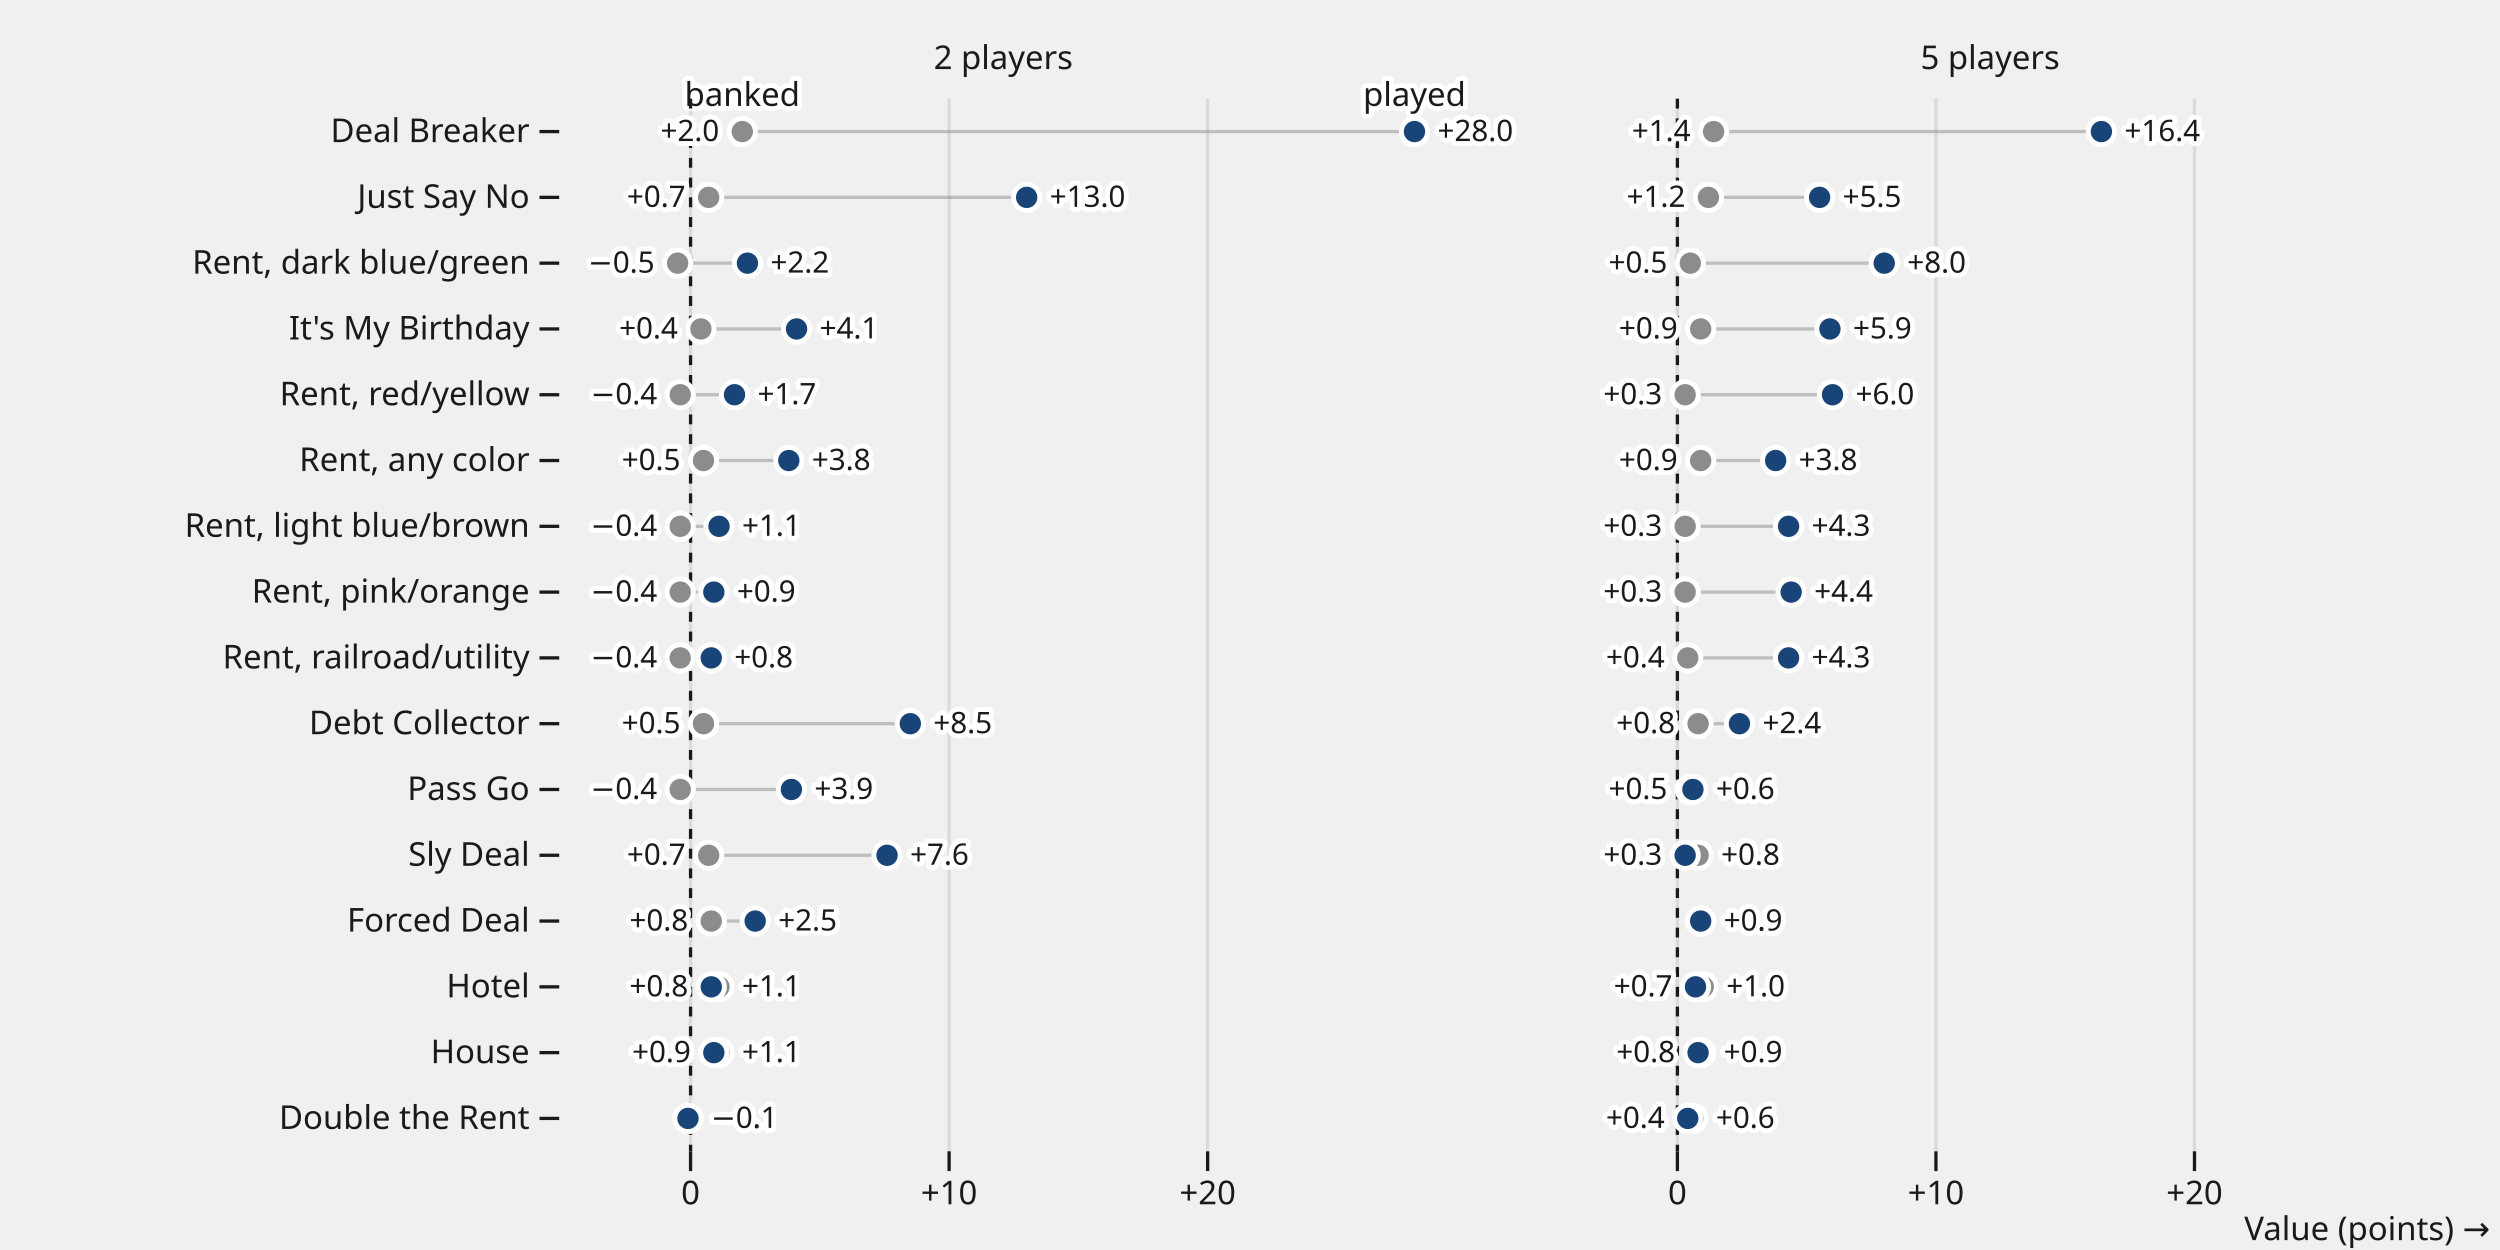
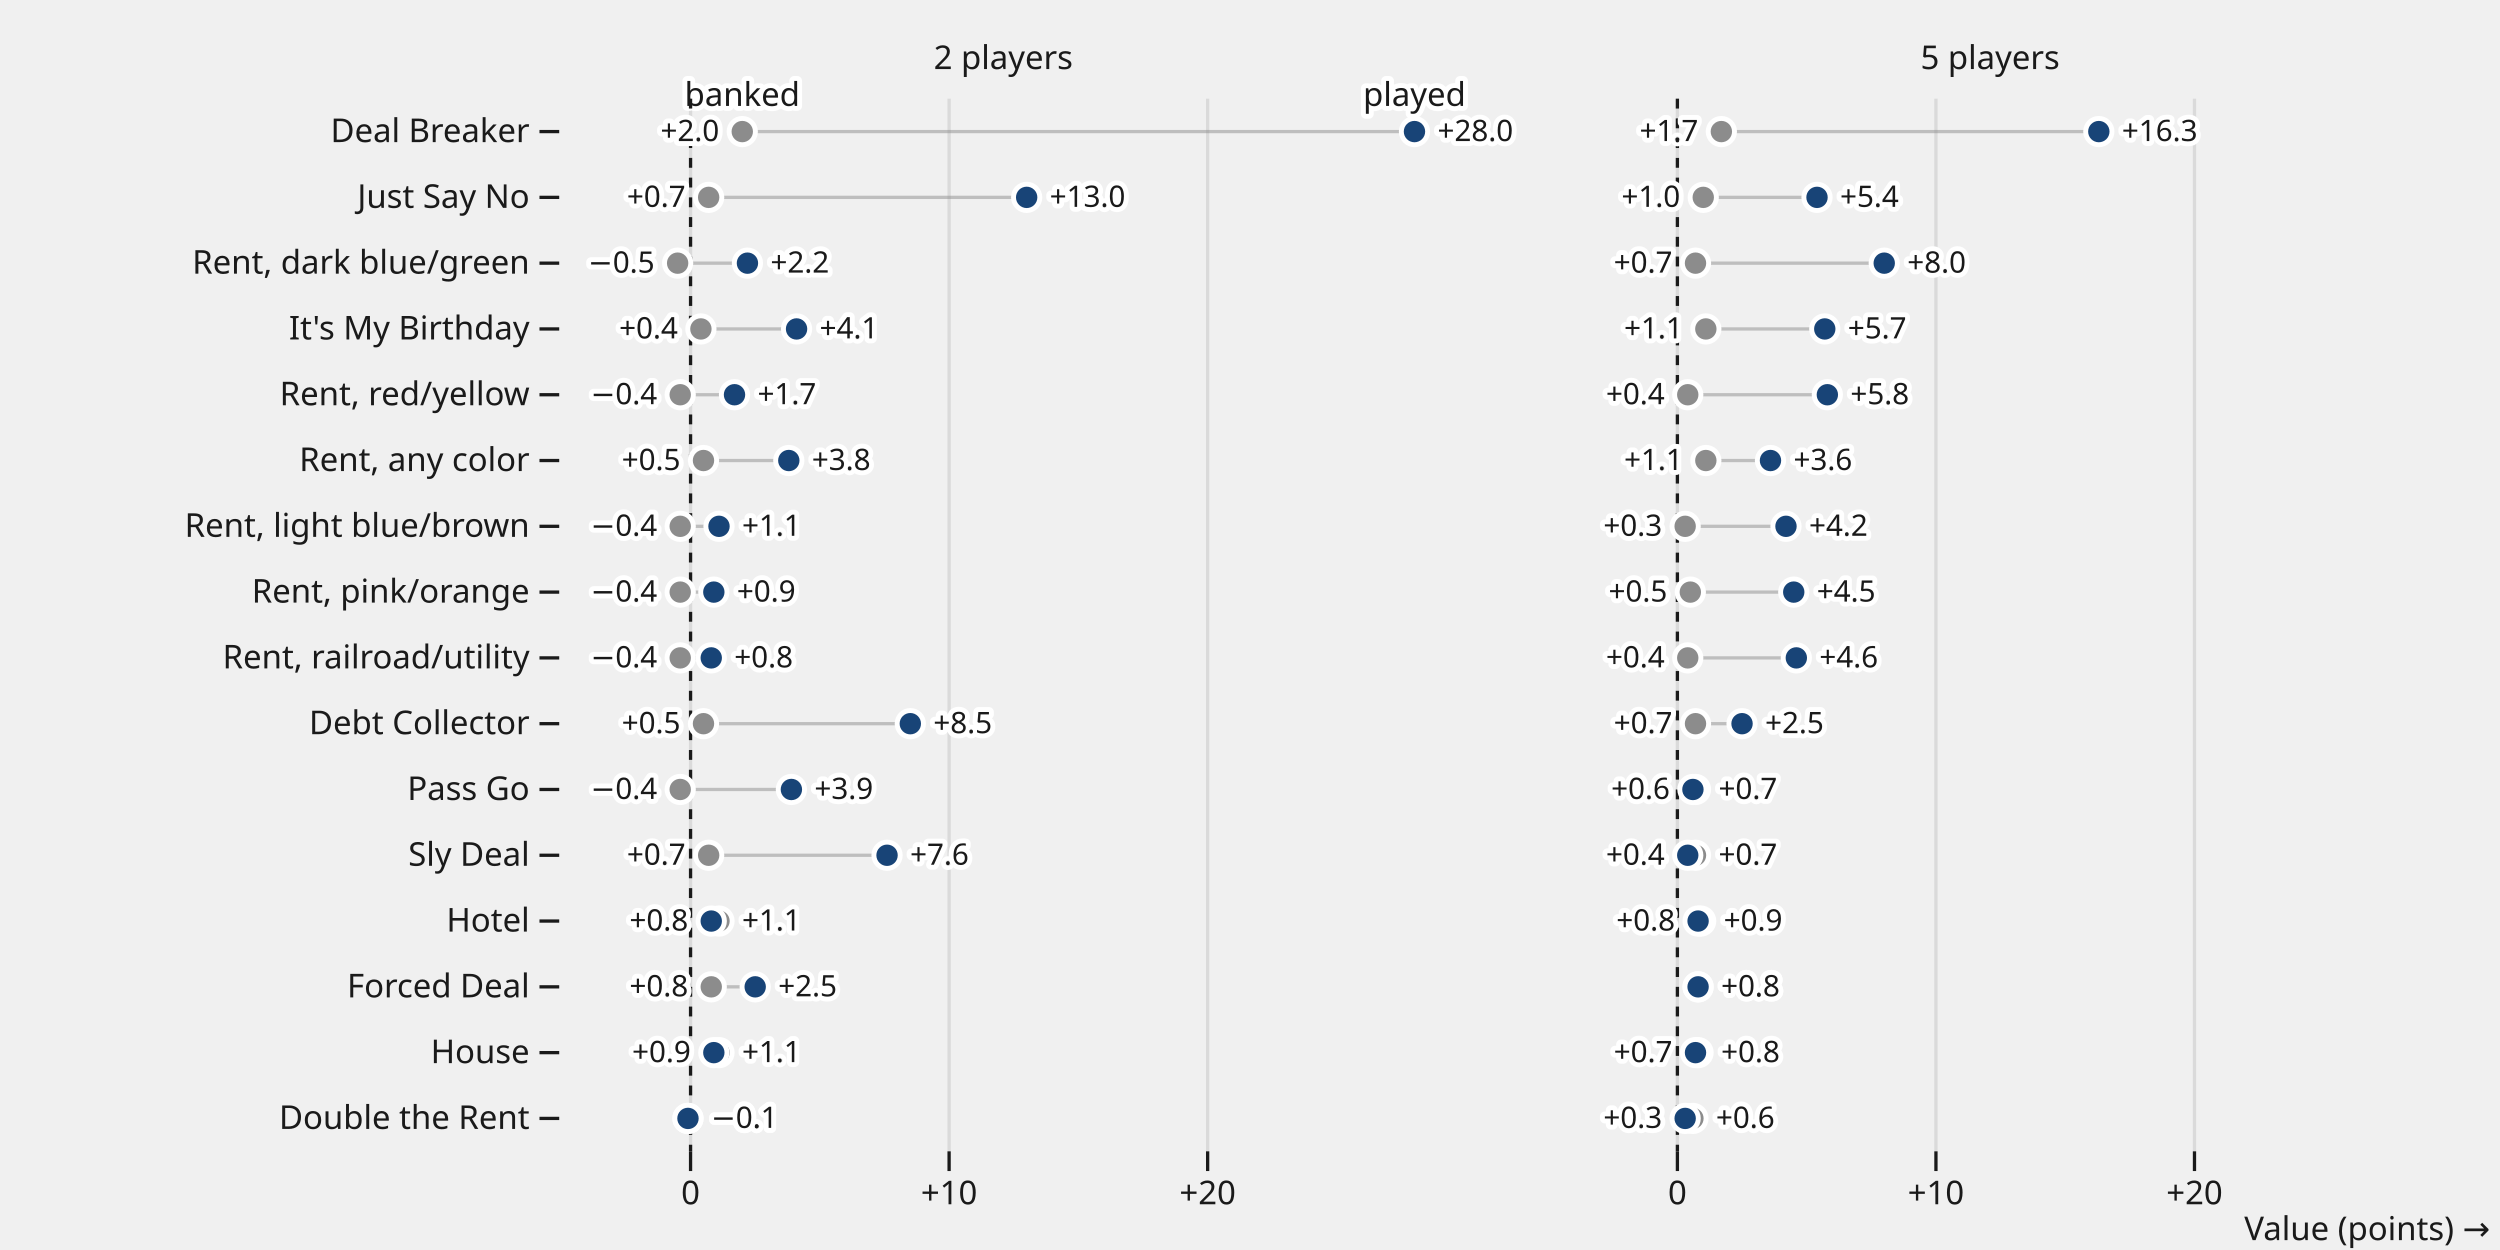
<svg xmlns="http://www.w3.org/2000/svg" class="plot-d6a7b5" fill="currentColor" font-family="system-ui, sans-serif" font-size="10" text-anchor="middle" width="760" height="380" viewBox="0 0 760 380" style="background: rgb(255, 255, 255); color: rgb(26, 26, 26);">
  <style>@media (prefers-color-scheme: dark) { :root { filter: invert(1) hue-rotate(180deg); background: none !important } }</style>
  <style>:where(.plot-d6a7b5) {
  --plot-background: white;
  display: block;
  height: auto;
  height: intrinsic;
  max-width: 100%;
}
:where(.plot-d6a7b5 text),
:where(.plot-d6a7b5 tspan) {
  white-space: pre;
}</style>
  <g aria-label="fx-axis tick label" transform="translate(0,-9)">
    <g transform="translate(0,0)">
      <text transform="translate(305,30)">2 players</text>
    </g>
    <g transform="translate(300,0)">
      <text transform="translate(305,30)">5 players</text>
    </g>
  </g>
  <g aria-label="y-axis tick" aria-hidden="true">
    <g fill="none" stroke="currentColor" transform="translate(0,0)">
      <path transform="translate(170,40)" d="M0,0L-6,0" />
      <path transform="translate(170,60)" d="M0,0L-6,0" />
      <path transform="translate(170,80)" d="M0,0L-6,0" />
      <path transform="translate(170,100)" d="M0,0L-6,0" />
      <path transform="translate(170,120)" d="M0,0L-6,0" />
      <path transform="translate(170,140)" d="M0,0L-6,0" />
      <path transform="translate(170,160)" d="M0,0L-6,0" />
      <path transform="translate(170,180)" d="M0,0L-6,0" />
      <path transform="translate(170,200)" d="M0,0L-6,0" />
      <path transform="translate(170,220)" d="M0,0L-6,0" />
      <path transform="translate(170,240)" d="M0,0L-6,0" />
      <path transform="translate(170,260)" d="M0,0L-6,0" />
      <path transform="translate(170,280)" d="M0,0L-6,0" />
      <path transform="translate(170,300)" d="M0,0L-6,0" />
      <path transform="translate(170,320)" d="M0,0L-6,0" />
      <path transform="translate(170,340)" d="M0,0L-6,0" />
    </g>
  </g>
  <g aria-label="y-axis tick label" transform="translate(-9,0)">
    <g text-anchor="end" transform="translate(0,0)">
      <text y="0.32em" transform="translate(170,40)">Deal Breaker</text>
      <text y="0.32em" transform="translate(170,60)">Just Say No</text>
      <text y="0.32em" transform="translate(170,80)">Rent, dark blue/green</text>
      <text y="0.32em" transform="translate(170,100)">It's My Birthday</text>
      <text y="0.32em" transform="translate(170,120)">Rent, red/yellow</text>
      <text y="0.32em" transform="translate(170,140)">Rent, any color</text>
      <text y="0.32em" transform="translate(170,160)">Rent, light blue/brown</text>
      <text y="0.32em" transform="translate(170,180)">Rent, pink/orange</text>
      <text y="0.32em" transform="translate(170,200)">Rent, railroad/utility</text>
      <text y="0.32em" transform="translate(170,220)">Debt Collector</text>
      <text y="0.32em" transform="translate(170,240)">Pass Go</text>
      <text y="0.32em" transform="translate(170,260)">Sly Deal</text>
-       <text y="0.32em" transform="translate(170,280)">Forced Deal</text>
-       <text y="0.32em" transform="translate(170,300)">Hotel</text>
+       <text y="0.32em" transform="translate(170,280)">Hotel</text>
+       <text y="0.32em" transform="translate(170,300)">Forced Deal</text>
      <text y="0.32em" transform="translate(170,320)">House</text>
      <text y="0.32em" transform="translate(170,340)">Double the Rent</text>
    </g>
  </g>
  <g aria-label="x-grid" aria-hidden="true">
    <g stroke="currentColor" stroke-opacity="0.1" transform="translate(0,0)">
      <line x1="209.93" x2="209.93" y1="30" y2="350" />
      <line x1="288.526" x2="288.526" y1="30" y2="350" />
      <line x1="367.123" x2="367.123" y1="30" y2="350" />
    </g>
    <g stroke="currentColor" stroke-opacity="0.1" transform="translate(300,0)">
      <line x1="209.93" x2="209.93" y1="30" y2="350" />
      <line x1="288.526" x2="288.526" y1="30" y2="350" />
      <line x1="367.123" x2="367.123" y1="30" y2="350" />
    </g>
  </g>
  <g aria-label="x-axis tick" aria-hidden="true">
    <g fill="none" stroke="currentColor" transform="translate(0,0)">
      <path transform="translate(209.9298,350)" d="M0,0L0,6" />
      <path transform="translate(288.5263,350)" d="M0,0L0,6" />
      <path transform="translate(367.1228,350)" d="M0,0L0,6" />
    </g>
    <g fill="none" stroke="currentColor" transform="translate(300,0)">
      <path transform="translate(209.9298,350)" d="M0,0L0,6" />
      <path transform="translate(288.5263,350)" d="M0,0L0,6" />
      <path transform="translate(367.1228,350)" d="M0,0L0,6" />
    </g>
  </g>
  <g aria-label="x-axis tick label" transform="translate(0,9)">
    <g font-variant="tabular-nums" transform="translate(0,0)">
      <text y="0.71em" transform="translate(209.9298,350)">0</text>
      <text y="0.71em" transform="translate(288.5263,350)">+10</text>
      <text y="0.71em" transform="translate(367.1228,350)">+20</text>
    </g>
    <g font-variant="tabular-nums" transform="translate(300,0)">
      <text y="0.71em" transform="translate(209.9298,350)">0</text>
      <text y="0.71em" transform="translate(288.5263,350)">+10</text>
      <text y="0.71em" transform="translate(367.1228,350)">+20</text>
    </g>
  </g>
  <g aria-label="x-axis label" text-anchor="end" transform="translate(17,27)">
    <text transform="translate(740,350)">Value (points) →</text>
  </g>
  <g aria-label="text" transform="translate(0,-11)">
    <g stroke="#ffffff" stroke-width="3" stroke-linejoin="round" paint-order="stroke" font-size="10" transform="translate(0,0)">
      <text y="0.32em" transform="translate(225.6491,40)">banked</text>
      <text y="0.32em" transform="translate(430,40)">played</text>
    </g>
  </g>
  <g aria-label="rule">
    <g stroke="#1a1a1a" stroke-dasharray="3,3" transform="translate(0,0)">
      <line x1="209.93" x2="209.93" y1="30" y2="350" />
    </g>
    <g stroke="#1a1a1a" stroke-dasharray="3,3" transform="translate(300,0)">
      <line x1="209.93" x2="209.93" y1="30" y2="350" />
    </g>
  </g>
  <g aria-label="rule">
    <g stroke="#8c8c8c" stroke-opacity="0.5" transform="translate(0,0)">
      <line x1="225.649" x2="430" y1="40" y2="40" />
      <line x1="215.432" x2="312.105" y1="60" y2="60" />
      <line x1="206" x2="227.221" y1="80" y2="80" />
      <line x1="213.074" x2="242.154" y1="100" y2="100" />
      <line x1="206.786" x2="223.291" y1="120" y2="120" />
      <line x1="213.86" x2="239.796" y1="140" y2="140" />
      <line x1="206.786" x2="218.575" y1="160" y2="160" />
      <line x1="206.786" x2="217.004" y1="180" y2="180" />
      <line x1="206.786" x2="216.218" y1="200" y2="200" />
      <line x1="213.86" x2="276.737" y1="220" y2="220" />
      <line x1="206.786" x2="240.582" y1="240" y2="240" />
      <line x1="215.432" x2="269.663" y1="260" y2="260" />
-       <line x1="216.218" x2="229.579" y1="280" y2="280" />
-       <line x1="218.575" x2="216.218" y1="300" y2="300" />
+       <line x1="218.575" x2="216.218" y1="280" y2="280" />
+       <line x1="216.218" x2="229.579" y1="300" y2="300" />
      <line x1="218.575" x2="217.004" y1="320" y2="320" />
      <line x1="209.144" x2="209.144" y1="340" y2="340" />
    </g>
    <g stroke="#8c8c8c" stroke-opacity="0.5" transform="translate(300,0)">
-       <line x1="220.933" x2="338.828" y1="40" y2="40" />
-       <line x1="219.361" x2="253.158" y1="60" y2="60" />
-       <line x1="213.86" x2="272.807" y1="80" y2="80" />
-       <line x1="217.004" x2="256.302" y1="100" y2="100" />
-       <line x1="212.288" x2="257.088" y1="120" y2="120" />
-       <line x1="217.004" x2="239.796" y1="140" y2="140" />
-       <line x1="212.288" x2="243.726" y1="160" y2="160" />
-       <line x1="212.288" x2="244.512" y1="180" y2="180" />
-       <line x1="213.074" x2="243.726" y1="200" y2="200" />
-       <line x1="216.218" x2="228.793" y1="220" y2="220" />
-       <line x1="213.86" x2="214.646" y1="240" y2="240" />
-       <line x1="216.218" x2="212.288" y1="260" y2="260" />
-       <line x1="217.004" x2="217.004" y1="280" y2="280" />
-       <line x1="217.789" x2="215.432" y1="300" y2="300" />
-       <line x1="217.004" x2="216.218" y1="320" y2="320" />
-       <line x1="214.646" x2="213.074" y1="340" y2="340" />
+       <line x1="223.291" x2="338.042" y1="40" y2="40" />
+       <line x1="217.789" x2="252.372" y1="60" y2="60" />
+       <line x1="215.432" x2="272.807" y1="80" y2="80" />
+       <line x1="218.575" x2="254.73" y1="100" y2="100" />
+       <line x1="213.074" x2="255.516" y1="120" y2="120" />
+       <line x1="218.575" x2="238.225" y1="140" y2="140" />
+       <line x1="212.288" x2="242.94" y1="160" y2="160" />
+       <line x1="213.86" x2="245.298" y1="180" y2="180" />
+       <line x1="213.074" x2="246.084" y1="200" y2="200" />
+       <line x1="215.432" x2="229.579" y1="220" y2="220" />
+       <line x1="215.432" x2="214.646" y1="240" y2="240" />
+       <line x1="215.432" x2="213.074" y1="260" y2="260" />
+       <line x1="217.004" x2="216.218" y1="280" y2="280" />
+       <line x1="216.218" x2="216.218" y1="300" y2="300" />
+       <line x1="216.218" x2="215.432" y1="320" y2="320" />
+       <line x1="214.646" x2="212.288" y1="340" y2="340" />
    </g>
  </g>
  <g aria-label="dot">
    <g stroke="#ffffff" stroke-width="1.5" transform="translate(0,0)">
      <circle cx="225.649" cy="40" r="4" fill="#8c8c8c" />
      <circle cx="430" cy="40" r="4" fill="#184477" />
      <circle cx="215.432" cy="60" r="4" fill="#8c8c8c" />
      <circle cx="312.105" cy="60" r="4" fill="#184477" />
      <circle cx="206" cy="80" r="4" fill="#8c8c8c" />
      <circle cx="227.221" cy="80" r="4" fill="#184477" />
      <circle cx="213.074" cy="100" r="4" fill="#8c8c8c" />
      <circle cx="242.154" cy="100" r="4" fill="#184477" />
      <circle cx="206.786" cy="120" r="4" fill="#8c8c8c" />
      <circle cx="223.291" cy="120" r="4" fill="#184477" />
      <circle cx="213.86" cy="140" r="4" fill="#8c8c8c" />
      <circle cx="239.796" cy="140" r="4" fill="#184477" />
      <circle cx="206.786" cy="160" r="4" fill="#8c8c8c" />
      <circle cx="218.575" cy="160" r="4" fill="#184477" />
      <circle cx="206.786" cy="180" r="4" fill="#8c8c8c" />
      <circle cx="217.004" cy="180" r="4" fill="#184477" />
      <circle cx="206.786" cy="200" r="4" fill="#8c8c8c" />
      <circle cx="216.218" cy="200" r="4" fill="#184477" />
      <circle cx="213.86" cy="220" r="4" fill="#8c8c8c" />
      <circle cx="276.737" cy="220" r="4" fill="#184477" />
      <circle cx="206.786" cy="240" r="4" fill="#8c8c8c" />
      <circle cx="240.582" cy="240" r="4" fill="#184477" />
      <circle cx="215.432" cy="260" r="4" fill="#8c8c8c" />
      <circle cx="269.663" cy="260" r="4" fill="#184477" />
-       <circle cx="216.218" cy="280" r="4" fill="#8c8c8c" />
-       <circle cx="229.579" cy="280" r="4" fill="#184477" />
-       <circle cx="218.575" cy="300" r="4" fill="#8c8c8c" />
-       <circle cx="216.218" cy="300" r="4" fill="#184477" />
+       <circle cx="218.575" cy="280" r="4" fill="#8c8c8c" />
+       <circle cx="216.218" cy="280" r="4" fill="#184477" />
+       <circle cx="216.218" cy="300" r="4" fill="#8c8c8c" />
+       <circle cx="229.579" cy="300" r="4" fill="#184477" />
      <circle cx="218.575" cy="320" r="4" fill="#8c8c8c" />
      <circle cx="217.004" cy="320" r="4" fill="#184477" />
      <circle cx="209.144" cy="340" r="4" fill="#8c8c8c" />
      <circle cx="209.144" cy="340" r="4" fill="#184477" />
    </g>
    <g stroke="#ffffff" stroke-width="1.5" transform="translate(300,0)">
-       <circle cx="220.933" cy="40" r="4" fill="#8c8c8c" />
-       <circle cx="338.828" cy="40" r="4" fill="#184477" />
-       <circle cx="219.361" cy="60" r="4" fill="#8c8c8c" />
-       <circle cx="253.158" cy="60" r="4" fill="#184477" />
-       <circle cx="213.86" cy="80" r="4" fill="#8c8c8c" />
+       <circle cx="223.291" cy="40" r="4" fill="#8c8c8c" />
+       <circle cx="338.042" cy="40" r="4" fill="#184477" />
+       <circle cx="217.789" cy="60" r="4" fill="#8c8c8c" />
+       <circle cx="252.372" cy="60" r="4" fill="#184477" />
+       <circle cx="215.432" cy="80" r="4" fill="#8c8c8c" />
      <circle cx="272.807" cy="80" r="4" fill="#184477" />
-       <circle cx="217.004" cy="100" r="4" fill="#8c8c8c" />
-       <circle cx="256.302" cy="100" r="4" fill="#184477" />
-       <circle cx="212.288" cy="120" r="4" fill="#8c8c8c" />
-       <circle cx="257.088" cy="120" r="4" fill="#184477" />
-       <circle cx="217.004" cy="140" r="4" fill="#8c8c8c" />
-       <circle cx="239.796" cy="140" r="4" fill="#184477" />
+       <circle cx="218.575" cy="100" r="4" fill="#8c8c8c" />
+       <circle cx="254.73" cy="100" r="4" fill="#184477" />
+       <circle cx="213.074" cy="120" r="4" fill="#8c8c8c" />
+       <circle cx="255.516" cy="120" r="4" fill="#184477" />
+       <circle cx="218.575" cy="140" r="4" fill="#8c8c8c" />
+       <circle cx="238.225" cy="140" r="4" fill="#184477" />
      <circle cx="212.288" cy="160" r="4" fill="#8c8c8c" />
-       <circle cx="243.726" cy="160" r="4" fill="#184477" />
-       <circle cx="212.288" cy="180" r="4" fill="#8c8c8c" />
-       <circle cx="244.512" cy="180" r="4" fill="#184477" />
+       <circle cx="242.94" cy="160" r="4" fill="#184477" />
+       <circle cx="213.86" cy="180" r="4" fill="#8c8c8c" />
+       <circle cx="245.298" cy="180" r="4" fill="#184477" />
      <circle cx="213.074" cy="200" r="4" fill="#8c8c8c" />
-       <circle cx="243.726" cy="200" r="4" fill="#184477" />
-       <circle cx="216.218" cy="220" r="4" fill="#8c8c8c" />
-       <circle cx="228.793" cy="220" r="4" fill="#184477" />
-       <circle cx="213.86" cy="240" r="4" fill="#8c8c8c" />
+       <circle cx="246.084" cy="200" r="4" fill="#184477" />
+       <circle cx="215.432" cy="220" r="4" fill="#8c8c8c" />
+       <circle cx="229.579" cy="220" r="4" fill="#184477" />
+       <circle cx="215.432" cy="240" r="4" fill="#8c8c8c" />
      <circle cx="214.646" cy="240" r="4" fill="#184477" />
-       <circle cx="216.218" cy="260" r="4" fill="#8c8c8c" />
-       <circle cx="212.288" cy="260" r="4" fill="#184477" />
+       <circle cx="215.432" cy="260" r="4" fill="#8c8c8c" />
+       <circle cx="213.074" cy="260" r="4" fill="#184477" />
      <circle cx="217.004" cy="280" r="4" fill="#8c8c8c" />
-       <circle cx="217.004" cy="280" r="4" fill="#184477" />
-       <circle cx="217.789" cy="300" r="4" fill="#8c8c8c" />
-       <circle cx="215.432" cy="300" r="4" fill="#184477" />
-       <circle cx="217.004" cy="320" r="4" fill="#8c8c8c" />
-       <circle cx="216.218" cy="320" r="4" fill="#184477" />
+       <circle cx="216.218" cy="280" r="4" fill="#184477" />
+       <circle cx="216.218" cy="300" r="4" fill="#8c8c8c" />
+       <circle cx="216.218" cy="300" r="4" fill="#184477" />
+       <circle cx="216.218" cy="320" r="4" fill="#8c8c8c" />
+       <circle cx="215.432" cy="320" r="4" fill="#184477" />
      <circle cx="214.646" cy="340" r="4" fill="#8c8c8c" />
-       <circle cx="213.074" cy="340" r="4" fill="#184477" />
+       <circle cx="212.288" cy="340" r="4" fill="#184477" />
    </g>
  </g>
  <g aria-label="text" transform="translate(7,0)">
    <g stroke="#ffffff" stroke-width="3" stroke-linejoin="round" paint-order="stroke" text-anchor="start" font-size="9" transform="translate(0,0)">
      <text y="0.32em" transform="translate(430,40)">+28.0</text>
      <text y="0.32em" transform="translate(312.1053,60)">+13.0</text>
      <text y="0.32em" transform="translate(227.2211,80)">+2.2</text>
      <text y="0.32em" transform="translate(242.1544,100)">+4.1</text>
      <text y="0.32em" transform="translate(223.2912,120)">+1.7</text>
      <text y="0.32em" transform="translate(239.7965,140)">+3.8</text>
      <text y="0.32em" transform="translate(218.5754,160)">+1.1</text>
      <text y="0.32em" transform="translate(217.0035,180)">+0.9</text>
      <text y="0.32em" transform="translate(216.2175,200)">+0.8</text>
      <text y="0.32em" transform="translate(276.7368,220)">+8.5</text>
      <text y="0.32em" transform="translate(240.5825,240)">+3.9</text>
      <text y="0.32em" transform="translate(269.6632,260)">+7.6</text>
-       <text y="0.32em" transform="translate(229.5789,280)">+2.5</text>
-       <text y="0.32em" transform="translate(218.5754,300)">+1.1</text>
+       <text y="0.32em" transform="translate(218.5754,280)">+1.1</text>
+       <text y="0.32em" transform="translate(229.5789,300)">+2.5</text>
      <text y="0.32em" transform="translate(218.5754,320)">+1.1</text>
      <text y="0.32em" transform="translate(209.1439,340)">−0.1</text>
      <text y="0.32em" transform="translate(209.1439,340)">−0.1</text>
    </g>
    <g stroke="#ffffff" stroke-width="3" stroke-linejoin="round" paint-order="stroke" text-anchor="start" font-size="9" transform="translate(300,0)">
-       <text y="0.32em" transform="translate(338.8281,40)">+16.4</text>
-       <text y="0.32em" transform="translate(253.1579,60)">+5.5</text>
+       <text y="0.32em" transform="translate(338.0421,40)">+16.3</text>
+       <text y="0.32em" transform="translate(252.3719,60)">+5.4</text>
      <text y="0.32em" transform="translate(272.807,80)">+8.0</text>
-       <text y="0.32em" transform="translate(256.3018,100)">+5.9</text>
-       <text y="0.32em" transform="translate(257.0877,120)">+6.0</text>
-       <text y="0.32em" transform="translate(239.7965,140)">+3.8</text>
-       <text y="0.32em" transform="translate(243.7263,160)">+4.3</text>
-       <text y="0.32em" transform="translate(244.5123,180)">+4.4</text>
-       <text y="0.32em" transform="translate(243.7263,200)">+4.3</text>
-       <text y="0.32em" transform="translate(228.793,220)">+2.4</text>
-       <text y="0.32em" transform="translate(214.6456,240)">+0.6</text>
-       <text y="0.32em" transform="translate(216.2175,260)">+0.8</text>
+       <text y="0.32em" transform="translate(254.7298,100)">+5.7</text>
+       <text y="0.32em" transform="translate(255.5158,120)">+5.8</text>
+       <text y="0.32em" transform="translate(238.2246,140)">+3.6</text>
+       <text y="0.32em" transform="translate(242.9404,160)">+4.2</text>
+       <text y="0.32em" transform="translate(245.2982,180)">+4.5</text>
+       <text y="0.32em" transform="translate(246.0842,200)">+4.6</text>
+       <text y="0.32em" transform="translate(229.5789,220)">+2.5</text>
+       <text y="0.32em" transform="translate(215.4316,240)">+0.7</text>
+       <text y="0.32em" transform="translate(215.4316,260)">+0.7</text>
      <text y="0.32em" transform="translate(217.0035,280)">+0.9</text>
-       <text y="0.32em" transform="translate(217.0035,280)">+0.9</text>
-       <text y="0.32em" transform="translate(217.7895,300)">+1.0</text>
-       <text y="0.32em" transform="translate(217.0035,320)">+0.9</text>
+       <text y="0.32em" transform="translate(216.2175,300)">+0.8</text>
+       <text y="0.32em" transform="translate(216.2175,300)">+0.8</text>
+       <text y="0.32em" transform="translate(216.2175,320)">+0.8</text>
      <text y="0.32em" transform="translate(214.6456,340)">+0.6</text>
    </g>
  </g>
  <g aria-label="text" transform="translate(-7,0)">
    <g stroke="#ffffff" stroke-width="3" stroke-linejoin="round" paint-order="stroke" text-anchor="end" font-size="9" transform="translate(0,0)">
      <text y="0.32em" transform="translate(225.6491,40)">+2.0</text>
      <text y="0.32em" transform="translate(215.4316,60)">+0.7</text>
      <text y="0.32em" transform="translate(206,80)">−0.5</text>
      <text y="0.32em" transform="translate(213.0737,100)">+0.4</text>
      <text y="0.32em" transform="translate(206.786,120)">−0.4</text>
      <text y="0.32em" transform="translate(213.8596,140)">+0.5</text>
      <text y="0.32em" transform="translate(206.786,160)">−0.4</text>
      <text y="0.32em" transform="translate(206.786,180)">−0.4</text>
      <text y="0.32em" transform="translate(206.786,200)">−0.4</text>
      <text y="0.32em" transform="translate(213.8596,220)">+0.5</text>
      <text y="0.32em" transform="translate(206.786,240)">−0.4</text>
      <text y="0.32em" transform="translate(215.4316,260)">+0.7</text>
      <text y="0.32em" transform="translate(216.2175,280)">+0.8</text>
      <text y="0.32em" transform="translate(216.2175,300)">+0.8</text>
      <text y="0.32em" transform="translate(217.0035,320)">+0.9</text>
    </g>
    <g stroke="#ffffff" stroke-width="3" stroke-linejoin="round" paint-order="stroke" text-anchor="end" font-size="9" transform="translate(300,0)">
-       <text y="0.32em" transform="translate(220.9333,40)">+1.4</text>
-       <text y="0.32em" transform="translate(219.3614,60)">+1.2</text>
-       <text y="0.32em" transform="translate(213.8596,80)">+0.5</text>
-       <text y="0.32em" transform="translate(217.0035,100)">+0.9</text>
-       <text y="0.32em" transform="translate(212.2877,120)">+0.3</text>
-       <text y="0.32em" transform="translate(217.0035,140)">+0.9</text>
+       <text y="0.32em" transform="translate(223.2912,40)">+1.7</text>
+       <text y="0.32em" transform="translate(217.7895,60)">+1.0</text>
+       <text y="0.32em" transform="translate(215.4316,80)">+0.7</text>
+       <text y="0.32em" transform="translate(218.5754,100)">+1.1</text>
+       <text y="0.32em" transform="translate(213.0737,120)">+0.4</text>
+       <text y="0.32em" transform="translate(218.5754,140)">+1.1</text>
      <text y="0.32em" transform="translate(212.2877,160)">+0.3</text>
-       <text y="0.32em" transform="translate(212.2877,180)">+0.3</text>
+       <text y="0.32em" transform="translate(213.8596,180)">+0.5</text>
      <text y="0.32em" transform="translate(213.0737,200)">+0.4</text>
-       <text y="0.32em" transform="translate(216.2175,220)">+0.8</text>
-       <text y="0.32em" transform="translate(213.8596,240)">+0.5</text>
-       <text y="0.32em" transform="translate(212.2877,260)">+0.3</text>
-       <text y="0.32em" transform="translate(215.4316,300)">+0.7</text>
-       <text y="0.32em" transform="translate(216.2175,320)">+0.8</text>
-       <text y="0.32em" transform="translate(213.0737,340)">+0.4</text>
+       <text y="0.32em" transform="translate(215.4316,220)">+0.7</text>
+       <text y="0.32em" transform="translate(214.6456,240)">+0.6</text>
+       <text y="0.32em" transform="translate(213.0737,260)">+0.4</text>
+       <text y="0.32em" transform="translate(216.2175,280)">+0.8</text>
+       <text y="0.32em" transform="translate(215.4316,320)">+0.7</text>
+       <text y="0.32em" transform="translate(212.2877,340)">+0.3</text>
    </g>
  </g>
</svg>
